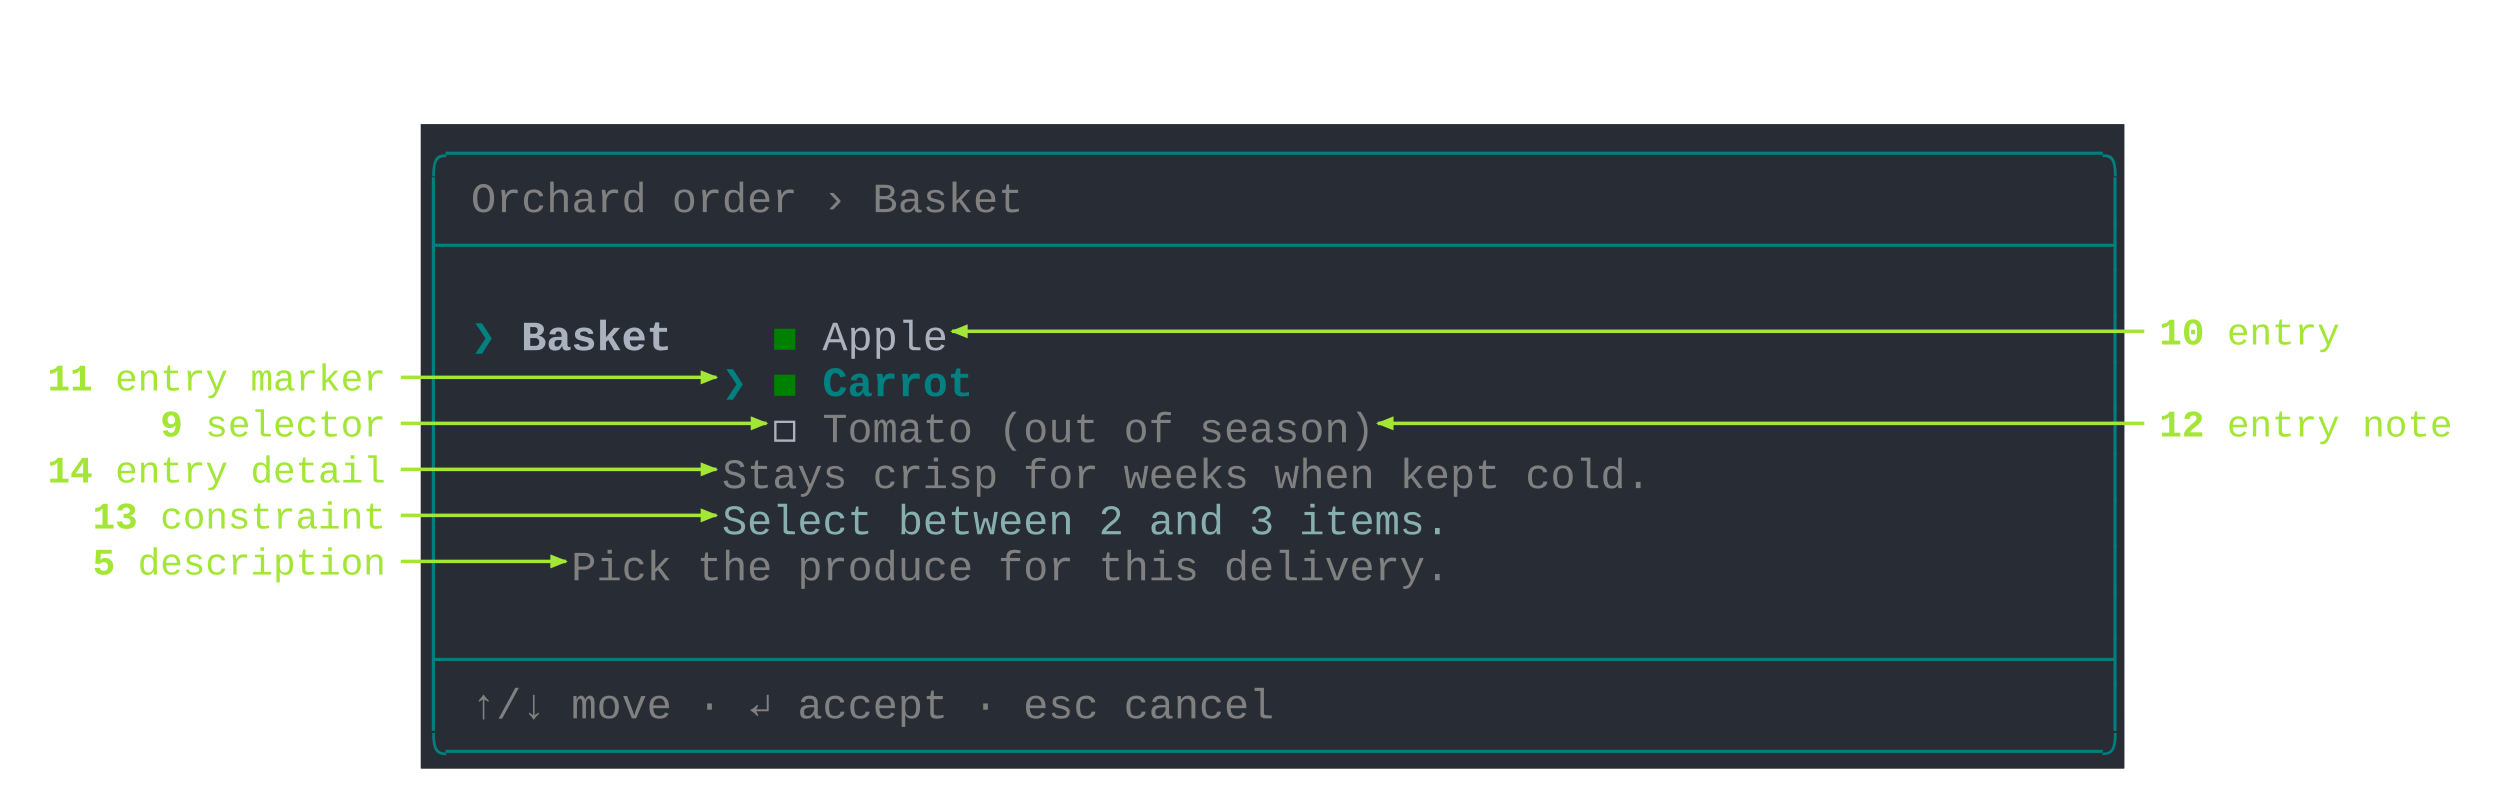
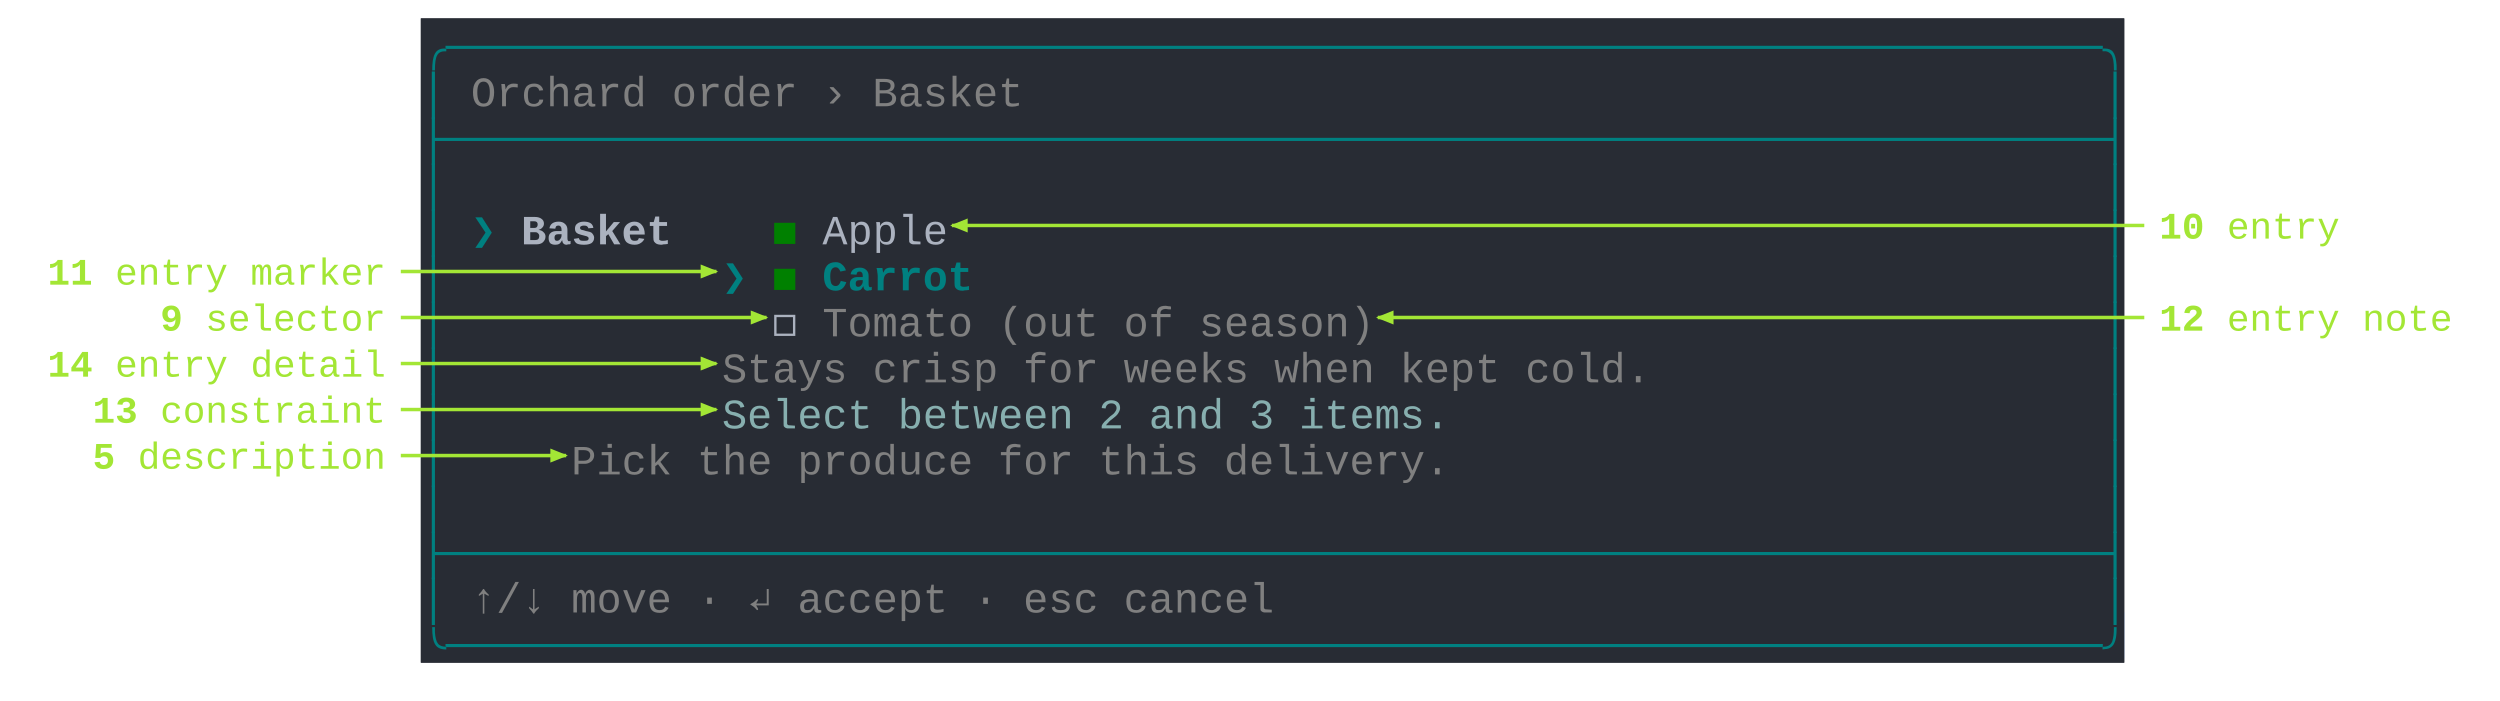
- <svg xmlns="http://www.w3.org/2000/svg" xmlns:xlink="http://www.w3.org/1999/xlink" width="998.00" height="321.78">
+ <svg xmlns="http://www.w3.org/2000/svg" xmlns:xlink="http://www.w3.org/1999/xlink" width="998.00" height="279.53">
  <defs>
    <marker id="anatomy-arrow" viewBox="0 0 10 10" refX="9" refY="5" markerWidth="5" markerHeight="5" orient="auto-start-reverse">
      <path d="M 0 1 L 10 5 L 0 9 z" fill="rgb(163,230,53)" />
    </marker>
  </defs>
-   <g transform="translate(168.00,49.60)">
+   <g transform="translate(168.00,7.35)">
    <svg width="680" height="257.18">
      <rect width="680" height="257.18" rx="0" ry="0" class="a" />
      <svg height="257.18" viewBox="0 0 68 25.718" width="680">
        <style>.a{fill:rgb(40,44,52)}.b{font-family:Consolas,"Courier New",Courier,"Liberation Mono",monospace}.c{fill:rgb(0,128,128);white-space:pre}.d{fill:transparent}.e{fill:rgb(82,139,255)}.f{fill:rgb(128,128,128);white-space:pre}.g{fill:rgb(0,128,128);font-weight:bold;white-space:pre}.h{fill:rgb(171,178,191);font-weight:bold;white-space:pre}.i{fill:rgb(0,128,0);white-space:pre}.j{fill:rgb(171,178,191);white-space:pre}.k{fill:rgb(135,175,175);white-space:pre}</style>
        <g font-family="Consolas, &quot;Courier New&quot;, Courier, &quot;Liberation Mono&quot;, monospace" font-size="1.67" class="b">
          <defs>
            <symbol id="1">
              <text x="0" y="1.67" class="c" textLength="68.136" lengthAdjust="spacingAndGlyphs">├──────────────────────────────────────────────────────────────────┤</text>
            </symbol>
            <symbol id="2">
              <text x="0" y="1.67" class="c" textLength="1.002" lengthAdjust="spacingAndGlyphs">│</text>
              <text x="67.134" y="1.67" class="c" textLength="1.002" lengthAdjust="spacingAndGlyphs">│</text>
            </symbol>
            <symbol id="a">
              <rect height="14" width="68" x="0" y="0" class="d" />
            </symbol>
            <symbol id="b">
              <rect height="1.837" width="1.102" class="e" />
            </symbol>
          </defs>
          <rect height="25.718" width="68" class="a" />
          <svg x="0" y="0" width="68">
            <svg x="0">
              <use xlink:href="#a" />
              <use xlink:href="#b" x="67.996" y="23.706" />
              <text x="0" y="1.67" class="c" textLength="68.136" lengthAdjust="spacingAndGlyphs">╭──────────────────────────────────────────────────────────────────╮</text>
              <text x="0" y="3.507" class="c" textLength="1.002" lengthAdjust="spacingAndGlyphs">│</text>
              <text x="2.004" y="3.507" class="f" textLength="7.014" lengthAdjust="spacingAndGlyphs">Orchard</text>
              <text x="10.02" y="3.507" class="f" textLength="5.01" lengthAdjust="spacingAndGlyphs">order</text>
              <text x="16.032" y="3.507" class="f" textLength="1.002" lengthAdjust="spacingAndGlyphs">›</text>
              <text x="18.036" y="3.507" class="f" textLength="6.012" lengthAdjust="spacingAndGlyphs">Basket</text>
              <text x="67.134" y="3.507" class="c" textLength="1.002" lengthAdjust="spacingAndGlyphs">│</text>
              <use xlink:href="#1" y="3.674" />
              <use xlink:href="#2" y="5.511" />
              <text x="0" y="9.018" class="c" textLength="1.002" lengthAdjust="spacingAndGlyphs">│</text>
              <text x="2.004" y="9.018" class="g" textLength="1.002" lengthAdjust="spacingAndGlyphs">❯</text>
              <text x="4.008" y="9.018" class="h" textLength="6.012" lengthAdjust="spacingAndGlyphs">Basket</text>
              <text x="14.028" y="9.018" class="i" textLength="1.002" lengthAdjust="spacingAndGlyphs">◼</text>
              <text x="16.032" y="9.018" class="j" textLength="5.01" lengthAdjust="spacingAndGlyphs">Apple</text>
              <text x="67.134" y="9.018" class="c" textLength="1.002" lengthAdjust="spacingAndGlyphs">│</text>
              <text x="0" y="10.855" class="c" textLength="1.002" lengthAdjust="spacingAndGlyphs">│</text>
              <text x="12.024" y="10.855" class="g" textLength="1.002" lengthAdjust="spacingAndGlyphs">❯</text>
              <text x="14.028" y="10.855" class="i" textLength="1.002" lengthAdjust="spacingAndGlyphs">◼</text>
              <text x="16.032" y="10.855" class="g" textLength="6.012" lengthAdjust="spacingAndGlyphs">Carrot</text>
              <text x="67.134" y="10.855" class="c" textLength="1.002" lengthAdjust="spacingAndGlyphs">│</text>
              <text x="0" y="12.692" class="c" textLength="1.002" lengthAdjust="spacingAndGlyphs">│</text>
              <text x="14.028" y="12.692" class="j" textLength="1.002" lengthAdjust="spacingAndGlyphs">◻</text>
              <text x="16.032" y="12.692" class="f" textLength="6.012" lengthAdjust="spacingAndGlyphs">Tomato</text>
              <text x="23.046" y="12.692" class="f" textLength="4.008" lengthAdjust="spacingAndGlyphs">(out</text>
              <text x="28.056" y="12.692" class="f" textLength="2.004" lengthAdjust="spacingAndGlyphs">of</text>
              <text x="31.062" y="12.692" class="f" textLength="7.014" lengthAdjust="spacingAndGlyphs">season)</text>
              <text x="67.134" y="12.692" class="c" textLength="1.002" lengthAdjust="spacingAndGlyphs">│</text>
              <text x="0" y="14.529" class="c" textLength="1.002" lengthAdjust="spacingAndGlyphs">│</text>
              <text x="12.024" y="14.529" class="f" textLength="5.01" lengthAdjust="spacingAndGlyphs">Stays</text>
              <text x="18.036" y="14.529" class="f" textLength="5.01" lengthAdjust="spacingAndGlyphs">crisp</text>
              <text x="24.048" y="14.529" class="f" textLength="3.006" lengthAdjust="spacingAndGlyphs">for</text>
              <text x="28.056" y="14.529" class="f" textLength="5.01" lengthAdjust="spacingAndGlyphs">weeks</text>
              <text x="34.068" y="14.529" class="f" textLength="4.008" lengthAdjust="spacingAndGlyphs">when</text>
              <text x="39.078" y="14.529" class="f" textLength="4.008" lengthAdjust="spacingAndGlyphs">kept</text>
              <text x="44.088" y="14.529" class="f" textLength="5.01" lengthAdjust="spacingAndGlyphs">cold.</text>
              <text x="67.134" y="14.529" class="c" textLength="1.002" lengthAdjust="spacingAndGlyphs">│</text>
              <text x="0" y="16.366" class="c" textLength="1.002" lengthAdjust="spacingAndGlyphs">│</text>
              <text x="12.024" y="16.366" class="k" textLength="6.012" lengthAdjust="spacingAndGlyphs">Select</text>
              <text x="19.038" y="16.366" class="k" textLength="7.014" lengthAdjust="spacingAndGlyphs">between</text>
              <text x="27.054" y="16.366" class="k" textLength="1.002" lengthAdjust="spacingAndGlyphs">2</text>
              <text x="29.058" y="16.366" class="k" textLength="3.006" lengthAdjust="spacingAndGlyphs">and</text>
              <text x="33.066" y="16.366" class="k" textLength="1.002" lengthAdjust="spacingAndGlyphs">3</text>
              <text x="35.07" y="16.366" class="k" textLength="6.012" lengthAdjust="spacingAndGlyphs">items.</text>
              <text x="67.134" y="16.366" class="c" textLength="1.002" lengthAdjust="spacingAndGlyphs">│</text>
              <text x="0" y="18.203" class="c" textLength="1.002" lengthAdjust="spacingAndGlyphs">│</text>
              <text x="6.012" y="18.203" class="f" textLength="4.008" lengthAdjust="spacingAndGlyphs">Pick</text>
              <text x="11.022" y="18.203" class="f" textLength="3.006" lengthAdjust="spacingAndGlyphs">the</text>
              <text x="15.03" y="18.203" class="f" textLength="7.014" lengthAdjust="spacingAndGlyphs">produce</text>
              <text x="23.046" y="18.203" class="f" textLength="3.006" lengthAdjust="spacingAndGlyphs">for</text>
              <text x="27.054" y="18.203" class="f" textLength="4.008" lengthAdjust="spacingAndGlyphs">this</text>
              <text x="32.064" y="18.203" class="f" textLength="9.018" lengthAdjust="spacingAndGlyphs">delivery.</text>
              <text x="67.134" y="18.203" class="c" textLength="1.002" lengthAdjust="spacingAndGlyphs">│</text>
              <use xlink:href="#2" y="18.37" />
              <use xlink:href="#1" y="20.207" />
              <text x="0" y="23.714" class="c" textLength="1.002" lengthAdjust="spacingAndGlyphs">│</text>
              <text x="2.004" y="23.714" class="f" textLength="3.006" lengthAdjust="spacingAndGlyphs">↑/↓</text>
              <text x="6.012" y="23.714" class="f" textLength="4.008" lengthAdjust="spacingAndGlyphs">move</text>
              <text x="11.022" y="23.714" class="f" textLength="1.002" lengthAdjust="spacingAndGlyphs">·</text>
              <text x="13.026" y="23.714" class="f" textLength="1.002" lengthAdjust="spacingAndGlyphs">↵</text>
              <text x="15.03" y="23.714" class="f" textLength="6.012" lengthAdjust="spacingAndGlyphs">accept</text>
              <text x="22.044" y="23.714" class="f" textLength="1.002" lengthAdjust="spacingAndGlyphs">·</text>
              <text x="24.048" y="23.714" class="f" textLength="3.006" lengthAdjust="spacingAndGlyphs">esc</text>
              <text x="28.056" y="23.714" class="f" textLength="6.012" lengthAdjust="spacingAndGlyphs">cancel</text>
              <text x="67.134" y="23.714" class="c" textLength="1.002" lengthAdjust="spacingAndGlyphs">│</text>
              <text x="0" y="25.551" class="c" textLength="68.136" lengthAdjust="spacingAndGlyphs">╰──────────────────────────────────────────────────────────────────╯</text>
            </svg>
          </svg>
        </g>
      </svg>
    </svg>
  </g>
  <g>
-     <path d="M 856.00 132.26 L 854.00 132.26 L 380.00 132.26" fill="none" stroke="rgb(163,230,53)" stroke-width="1.4" stroke-linejoin="round" marker-end="url(#anatomy-arrow)" />
-     <text x="862.00" y="137.51" text-anchor="start" fill="rgb(163,230,53)" font-family="Consolas, &quot;Courier New&quot;, Courier, monospace" font-size="15.0">
+     <path d="M 856.00 90.01 L 854.00 90.01 L 380.00 90.01" fill="none" stroke="rgb(163,230,53)" stroke-width="1.4" stroke-linejoin="round" marker-end="url(#anatomy-arrow)" />
+     <text x="862.00" y="95.26" text-anchor="start" fill="rgb(163,230,53)" font-family="Consolas, &quot;Courier New&quot;, Courier, monospace" font-size="15.0">
      <tspan font-weight="bold">10</tspan>  entry</text>
-     <path d="M 160.00 150.63 L 162.00 150.63 L 286.00 150.63" fill="none" stroke="rgb(163,230,53)" stroke-width="1.4" stroke-linejoin="round" marker-end="url(#anatomy-arrow)" />
-     <text x="154.00" y="155.88" text-anchor="end" fill="rgb(163,230,53)" font-family="Consolas, &quot;Courier New&quot;, Courier, monospace" font-size="15.0">
+     <path d="M 160.00 108.38 L 162.00 108.38 L 286.00 108.38" fill="none" stroke="rgb(163,230,53)" stroke-width="1.4" stroke-linejoin="round" marker-end="url(#anatomy-arrow)" />
+     <text x="154.00" y="113.63" text-anchor="end" fill="rgb(163,230,53)" font-family="Consolas, &quot;Courier New&quot;, Courier, monospace" font-size="15.0">
      <tspan font-weight="bold">11</tspan>  entry marker</text>
-     <path d="M 160.00 169.00 L 162.00 169.00 L 306.00 169.00" fill="none" stroke="rgb(163,230,53)" stroke-width="1.4" stroke-linejoin="round" marker-end="url(#anatomy-arrow)" />
-     <text x="154.00" y="174.25" text-anchor="end" fill="rgb(163,230,53)" font-family="Consolas, &quot;Courier New&quot;, Courier, monospace" font-size="15.0">
+     <path d="M 160.00 126.75 L 162.00 126.75 L 306.00 126.75" fill="none" stroke="rgb(163,230,53)" stroke-width="1.4" stroke-linejoin="round" marker-end="url(#anatomy-arrow)" />
+     <text x="154.00" y="132.00" text-anchor="end" fill="rgb(163,230,53)" font-family="Consolas, &quot;Courier New&quot;, Courier, monospace" font-size="15.0">
      <tspan font-weight="bold">9</tspan>  selector</text>
-     <path d="M 856.00 169.00 L 854.00 169.00 L 550.00 169.00" fill="none" stroke="rgb(163,230,53)" stroke-width="1.4" stroke-linejoin="round" marker-end="url(#anatomy-arrow)" />
-     <text x="862.00" y="174.25" text-anchor="start" fill="rgb(163,230,53)" font-family="Consolas, &quot;Courier New&quot;, Courier, monospace" font-size="15.0">
+     <path d="M 856.00 126.75 L 854.00 126.75 L 550.00 126.75" fill="none" stroke="rgb(163,230,53)" stroke-width="1.4" stroke-linejoin="round" marker-end="url(#anatomy-arrow)" />
+     <text x="862.00" y="132.00" text-anchor="start" fill="rgb(163,230,53)" font-family="Consolas, &quot;Courier New&quot;, Courier, monospace" font-size="15.0">
      <tspan font-weight="bold">12</tspan>  entry note</text>
-     <path d="M 160.00 187.37 L 162.00 187.37 L 286.00 187.37" fill="none" stroke="rgb(163,230,53)" stroke-width="1.4" stroke-linejoin="round" marker-end="url(#anatomy-arrow)" />
-     <text x="154.00" y="192.62" text-anchor="end" fill="rgb(163,230,53)" font-family="Consolas, &quot;Courier New&quot;, Courier, monospace" font-size="15.0">
+     <path d="M 160.00 145.12 L 162.00 145.12 L 286.00 145.12" fill="none" stroke="rgb(163,230,53)" stroke-width="1.4" stroke-linejoin="round" marker-end="url(#anatomy-arrow)" />
+     <text x="154.00" y="150.37" text-anchor="end" fill="rgb(163,230,53)" font-family="Consolas, &quot;Courier New&quot;, Courier, monospace" font-size="15.0">
      <tspan font-weight="bold">14</tspan>  entry detail</text>
-     <path d="M 160.00 205.74 L 162.00 205.74 L 286.00 205.74" fill="none" stroke="rgb(163,230,53)" stroke-width="1.4" stroke-linejoin="round" marker-end="url(#anatomy-arrow)" />
-     <text x="154.00" y="210.99" text-anchor="end" fill="rgb(163,230,53)" font-family="Consolas, &quot;Courier New&quot;, Courier, monospace" font-size="15.0">
+     <path d="M 160.00 163.49 L 162.00 163.49 L 286.00 163.49" fill="none" stroke="rgb(163,230,53)" stroke-width="1.4" stroke-linejoin="round" marker-end="url(#anatomy-arrow)" />
+     <text x="154.00" y="168.74" text-anchor="end" fill="rgb(163,230,53)" font-family="Consolas, &quot;Courier New&quot;, Courier, monospace" font-size="15.0">
      <tspan font-weight="bold">13</tspan>  constraint</text>
-     <path d="M 160.00 224.11 L 162.00 224.11 L 226.00 224.11" fill="none" stroke="rgb(163,230,53)" stroke-width="1.4" stroke-linejoin="round" marker-end="url(#anatomy-arrow)" />
-     <text x="154.00" y="229.36" text-anchor="end" fill="rgb(163,230,53)" font-family="Consolas, &quot;Courier New&quot;, Courier, monospace" font-size="15.0">
+     <path d="M 160.00 181.86 L 162.00 181.86 L 226.00 181.86" fill="none" stroke="rgb(163,230,53)" stroke-width="1.4" stroke-linejoin="round" marker-end="url(#anatomy-arrow)" />
+     <text x="154.00" y="187.11" text-anchor="end" fill="rgb(163,230,53)" font-family="Consolas, &quot;Courier New&quot;, Courier, monospace" font-size="15.0">
      <tspan font-weight="bold">5</tspan>  description</text>
  </g>
</svg>
